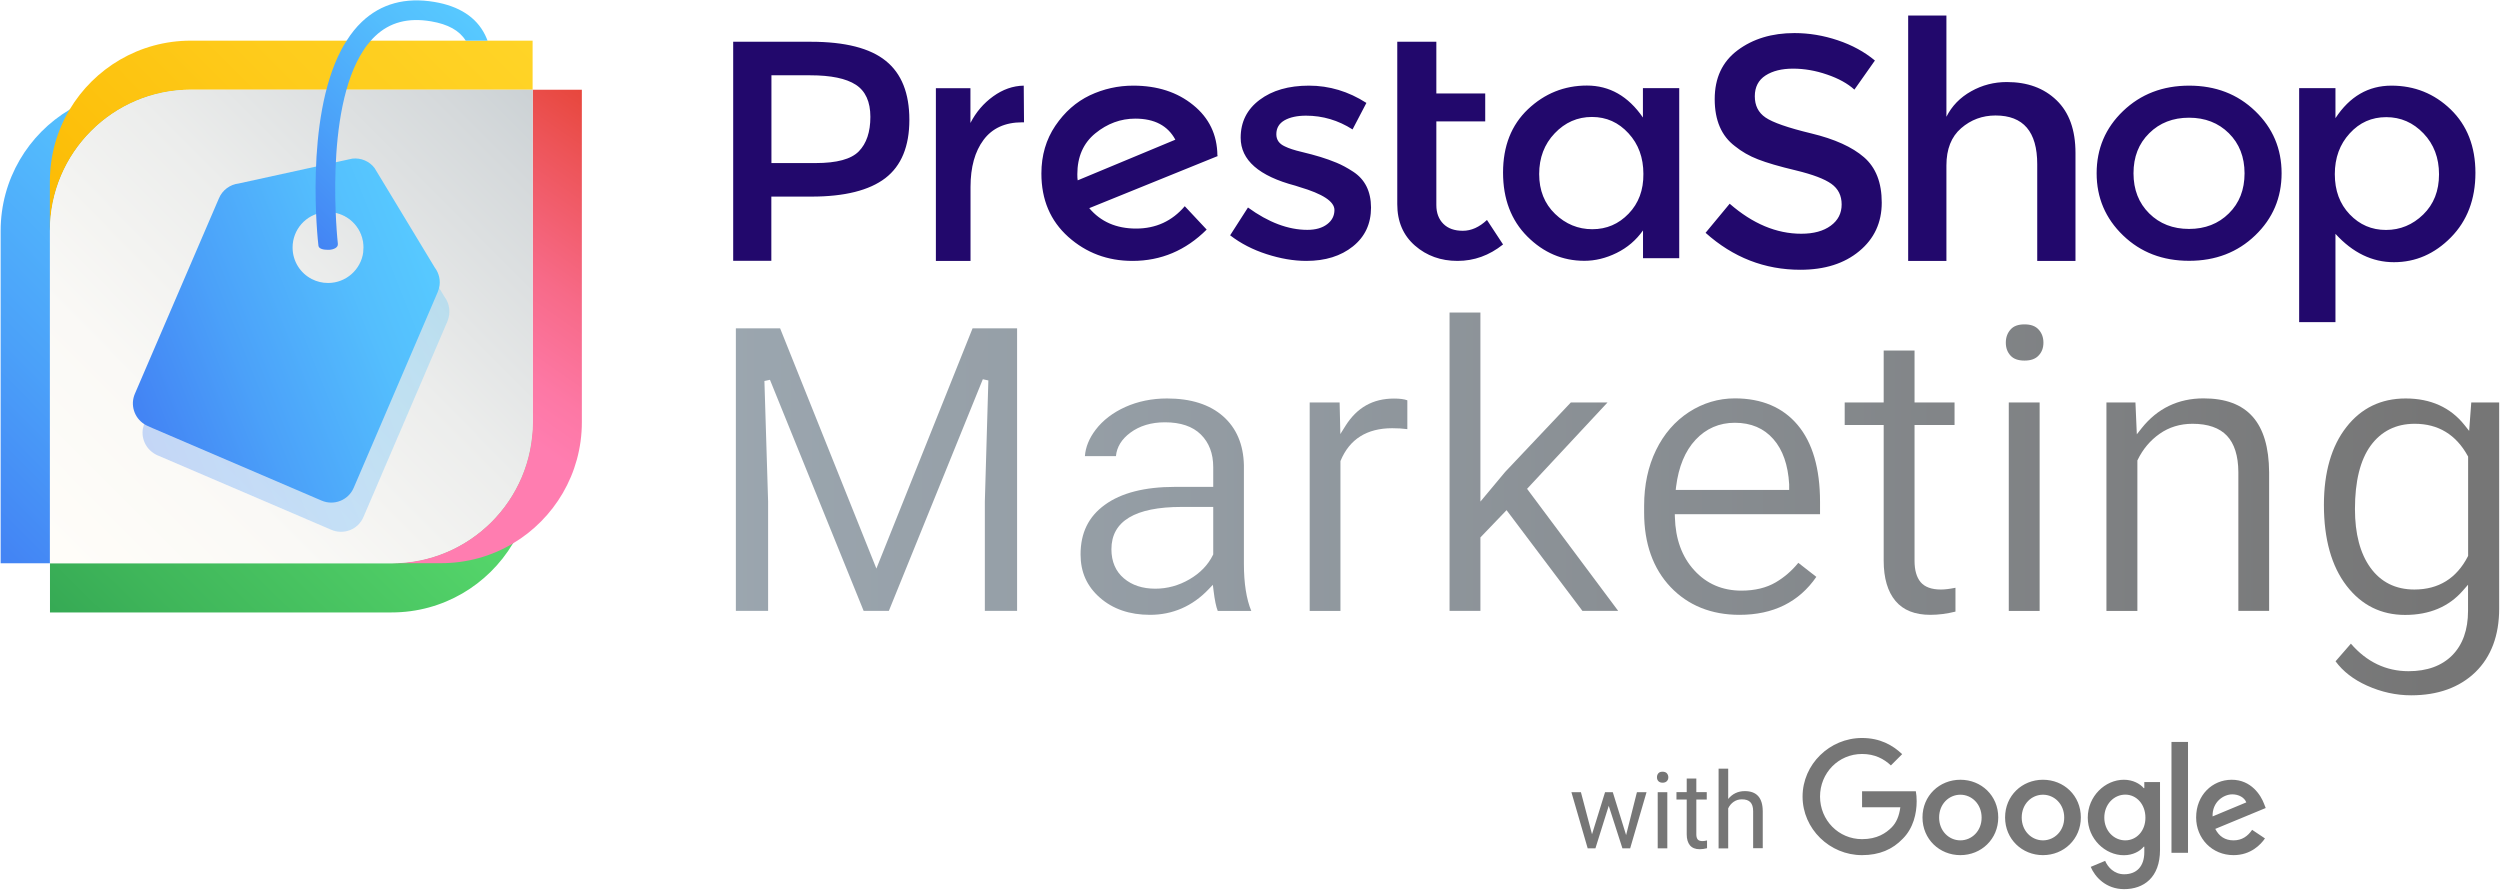
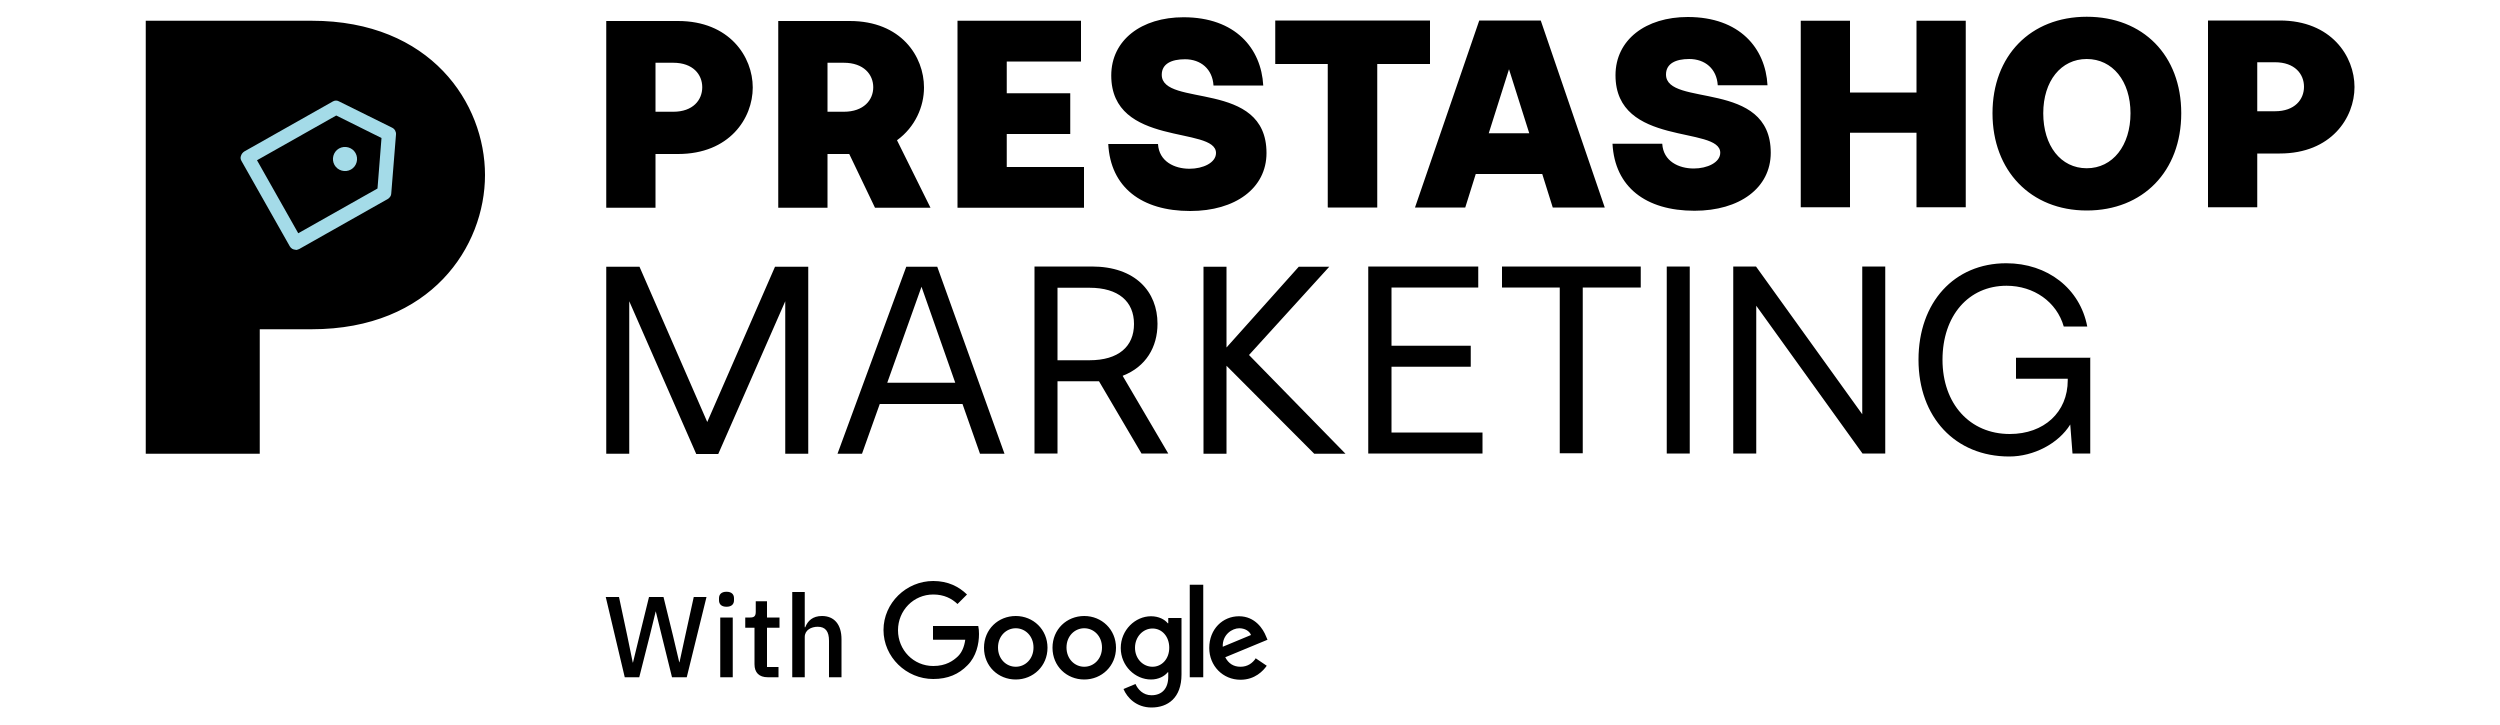
- <svg xmlns="http://www.w3.org/2000/svg" fill="none" viewBox="0 0 2706 963">
-   <path fill="#22086C" fill-rule="evenodd" d="M1229.7 247.4c-21.4 0-38.3-7.4-50.7-22.1l139.1-56.4-.4-.7c-.2-22.4-9-40.6-26.2-54.5-17.2-14-38.8-21-64.9-21-16.5 0-32.1 3.5-47 10.5-14.8 7.1-27.2 18-37.3 32.9-10 14.8-15.1 32.1-15.1 51.7 0 28.4 9.7 51.2 29.1 68.6 19.4 17.3 42.5 26 69.5 26 30.9 0 57.6-11.3 80.3-33.9l-23.7-25.3c-13.7 16.1-31.3 24.2-52.7 24.2zm-63.6-58.8c0-18.9 6.5-33.7 19.5-44.3 13-10.6 27.5-15.9 43.2-15.9 20.8 0 35.2 7.6 43.4 22.8l-105.7 44c-.3-1.4-.4-3.6-.4-6.6zM1075 104.3c-10.4 7.5-18.6 17.1-24.6 28.8V95.5H1013v186.9h37.5v-80.1c0-21.3 4.7-38.3 14.1-50.9 9.4-12.6 23.3-19 41.8-19h2l-.3-39.7c-11.7.2-22.7 4.1-33.1 11.6zM1464.6 185.8c-6.4-4.2-12.4-7.4-18-9.7-5.6-2.3-11.4-4.4-17.3-6.2-6-1.8-12.8-3.7-20.5-5.5-7.7-1.8-13.8-3.8-18-5.9-6.2-2.8-9.3-7.1-9.3-13.2 0-6.7 3-11.7 8.9-15.1 5.9-3.3 13.7-5 23.2-5 18.1 0 34.9 5 50.4 14.9l15-28.7c-19.5-12.5-40.2-18.7-62.2-18.7-21.9 0-39.7 5.1-53.4 15.4-13.7 10.3-20.5 23.9-20.5 41 0 24.2 19.8 41.5 59.3 51.9.9.2 2.4.7 4.3 1.4 25.2 7.4 37.9 15.7 37.9 24.9 0 6.2-2.6 11.4-7.9 15.4-5.2 4-12.4 6.1-21.4 6.1-20.7 0-42.2-8.1-64.3-24.2l-19.3 30.1c11.4 8.8 24.6 15.6 39.5 20.4 14.9 4.8 29.2 7.3 43 7.3 20.5 0 37.3-5.2 50.4-15.7 13.1-10.5 19.6-24.5 19.6-42.1-.1-17.6-6.6-30.5-19.4-38.8zM958.8 65.9c-17-13.8-44.1-20.7-81.2-20.7h-84v237.1h41.3v-69.5h43.4c35.9 0 62.6-6.7 80-20 17.3-13.3 26-34.4 26-63.1 0-28.7-8.4-50-25.5-63.8zm-29.2 97.9c-8.3 8.5-23.8 12.7-46.7 12.7H835v-95h42c22.4 0 38.8 3.4 49.3 10.2 10.5 6.8 15.8 18.4 15.8 34.8s-4.2 28.8-12.5 37.3zM1583.4 249.8c-9.1 0-16.1-2.5-21.1-7.5s-7.6-11.8-7.6-20.3v-90.6h52.9v-30.2h-52.9v-56h-42.3V221c0 18.8 6.4 33.7 19.1 44.8 12.7 11.1 28.1 16.6 46.1 16.6s34.4-5.9 49.3-17.8l-17.4-26.5c-8.3 7.8-17 11.7-26.1 11.7zM1778.3 95.4v31.8c-15.9-23.1-36.1-34.6-60.6-34.6s-45.8 8.6-63.8 25.6c-18 17.1-27 39.9-27 68.6 0 28.6 8.8 51.7 26.3 69.2s38.1 26.3 61.7 26.3c11.7 0 23.3-2.8 34.9-8.5 11.6-5.7 21.1-13.8 28.6-24.4v30.1h39.2V95.4h-39.3zm-15.5 135.9c-10.8 11.2-23.8 16.8-39.3 16.8-15.4 0-28.9-5.6-40.3-16.6-11.5-11.1-17.2-25.5-17.2-43.1s5.6-32.4 16.8-44.1c11.2-11.8 24.7-17.7 40.3-17.7 15.7 0 28.8 5.9 39.6 17.7 10.8 11.7 16.1 26.4 16.1 43.9.2 17.6-5.2 31.9-16 43.1zM2441 120.2c-19.1-18.4-42.9-27.5-71.5-27.5s-52.4 9.2-71.5 27.5-28.6 40.8-28.6 67.3c0 26.6 9.6 49 28.6 67.3 19.1 18.4 42.9 27.5 71.5 27.5s52.5-9.2 71.5-27.5c19.1-18.3 28.6-40.8 28.6-67.3s-9.5-49-28.6-67.3zM2412.5 231c-11.3 11.2-25.7 16.8-43.1 16.8-17.4 0-31.8-5.6-43.1-16.8-11.3-11.2-17-25.7-17-43.4 0-17.8 5.6-32.2 17-43.4 11.3-11.2 25.7-16.8 43.1-16.8 17.4 0 31.8 5.6 43.1 16.8 11.3 11.2 17 25.7 17 43.4s-5.6 32.2-17 43.4zM2652.7 118.5c-17.8-17.2-39.2-25.8-64.2-25.8s-45.2 11.7-60.6 35.2V95.4h-39.3v253.3h39.3v-95.6c18.7 20.5 39.8 30.7 63.3 30.7s44.1-9 61.7-26.9 26.5-41.2 26.5-69.8c0-28.6-9-51.4-26.7-68.6zm-29.8 113.7c-11.4 11.1-24.9 16.7-40.3 16.7-15.5 0-28.5-5.6-39.3-16.9-10.8-11.3-16.1-25.8-16.1-43.5 0-17.6 5.4-32.4 16.1-44.1 10.7-11.8 23.9-17.6 39.6-17.6 15.7 0 29.1 5.9 40.3 17.6 11.2 11.7 16.8 26.5 16.8 44.3 0 17.9-5.7 32.4-17.1 43.5zM2172.2 88.8c-13.8 0-26.7 3.3-38.6 10-12 6.7-20.9 15.9-26.8 27.6V16.8h-41.4v265.6h41.4V179.1c0-17.7 5.3-31.1 15.9-40.3 10.6-9.2 23-13.8 37.3-13.8 30.1 0 45.1 17.6 45.1 52.7v104.7h41.4V165.5c0-24.8-6.8-43.8-20.5-57-13.7-13.2-31.6-19.7-53.8-19.7zM2017.6 170.2c-12.8-11.1-31.8-19.7-57.1-25.8-25.3-6.1-41.8-11.9-49.5-17.2-7.8-5.3-11.6-13-11.6-23s3.9-17.5 11.6-22.5c7.8-5 17.7-7.4 29.8-7.4 12.1 0 24.4 2.1 36.8 6.4 12.4 4.2 22.3 9.7 29.6 16.3l22.2-31.5c-11.3-9.4-24.7-16.7-40.2-21.9-15.5-5.2-31.1-7.8-46.9-7.8-24.4 0-44.9 6.2-61.5 18.6-16.6 12.4-24.8 30-24.8 52.9s7.3 39.9 21.9 50.9c7.3 5.9 15.6 10.7 25 14.3 9.4 3.7 23.1 7.7 41.2 12 18.1 4.4 30.8 9.2 38.2 14.5 7.4 5.3 11.1 12.7 11.1 22.3 0 9.6-3.9 17.2-11.8 23-7.9 5.8-18.5 8.7-31.9 8.7-26.8 0-52.6-10.8-77.5-32.5l-26.1 31.5c29.8 26.7 64 40 102.6 40 26.3 0 47.6-6.7 63.8-20.2 16.2-13.4 24.3-30.9 24.3-52.5 0-21.7-6.4-38-19.2-49.1z" clip-rule="evenodd" />
-   <path fill="url(#paint0_linear)" d="M1066 661.2V542.8l3.8-131-6-1.3-101.7 250.7h-27.3L833.4 411.1l-6 1.3 4 130.5v118.3h-34.9V355.4h47.9l104.2 260 104.1-260h48.2v305.8H1066z" />
-   <path fill="url(#paint1_linear)" d="M1244.7 665.5c-22 0-40.2-6.3-54.2-18.6-14.1-12.4-20.9-27.7-20.9-46.8 0-23.3 8.6-40.9 26.3-53.7 17.7-12.9 43.2-19.4 75.6-19.4h41.7v-21.4c0-14.7-4.5-26.5-13.4-35.3-8.9-8.8-21.9-13.2-38.9-13.2-14.8 0-27.4 3.8-37.5 11.3-9.4 7-14.6 15.5-15.5 25.3h-33.6c.7-9.7 4.6-19.3 11.6-28.5 7.8-10.3 18.7-18.6 32.2-24.7 13.6-6.1 28.8-9.2 45.1-9.2 25.8 0 46.2 6.5 60.7 19.3 14.4 12.7 22 30.5 22.5 52.9v106.7c0 21.1 2.7 38.3 8 51.1h-36.3c-1.8-4.5-3.3-11.8-4.5-21.7l-.8-6.6-4.6 4.8c-17.5 18.4-39 27.7-63.5 27.7zm34.3-116.8c-50.4 0-76 15.4-76 45.8 0 13.3 4.6 24 13.5 31.5 8.8 7.5 20.3 11.2 34 11.2 12.9 0 25.4-3.4 36.9-10.1 11.6-6.7 20.2-15.6 25.5-26.4l.3-.6v-51.4H1279z" />
-   <path fill="url(#paint2_linear)" d="M1417.6 661.2V435.6h32.4l.8 34.2 5.5-8.8c12.5-19.9 29.7-29.6 52.6-29.6 6.1 0 11 .6 14.4 1.9v31.2c-5.2-.7-10.7-1-16.4-1-27.3 0-46.1 11.8-55.8 35.1l-.2.6v162.1h-33.3v-.1z" />
-   <path fill="url(#paint3_linear)" d="M1712.8 661.2l-82.1-109-28.3 29.5v79.5H1569V338.3h33.4v204.6l26.8-32.1 71.1-75.2h39.7l-87.1 93.5 98.6 132.1h-38.7z" />
-   <path fill="url(#paint4_linear)" d="M1882.8 665.5c-30.4 0-55.5-10.1-74.5-30-19-20-28.7-47.1-28.7-80.7v-7.3c0-22.4 4.3-42.7 12.9-60.3 8.5-17.5 20.5-31.3 35.7-41.2 15.2-9.8 31.9-14.8 49.6-14.8 29 0 51.9 9.7 67.9 28.7 16.2 19.2 24.3 47.2 24.3 83.3v13.4h-157.2l.1 3.2c.6 23.5 7.6 42.9 20.9 57.4 13.3 14.7 30.5 22.1 51.1 22.1 14.5 0 27-3 37.2-9 9.2-5.4 17.4-12.5 24.4-21.1l19.5 15.2c-18.8 27.3-46.7 41.1-83.2 41.1zm-5-207.9c-16.8 0-31.2 6.2-42.6 18.5-11.3 12.1-18.3 29.2-21 50.7l-.4 3.5h122.8v-6.1c-1.2-20.9-6.9-37.3-17.1-48.9-10.2-11.7-24.2-17.7-41.7-17.7z" />
-   <path fill="url(#paint5_linear)" d="M2089.4 665.5c-16.7 0-29.3-5-37.7-15-8.5-10.1-12.8-24.8-12.8-43.6V460h-42.2v-24.4h42.2v-56.2h33.4v56.2h43.3V460h-43.3v147.1c0 10 2.2 17.7 6.5 22.9 4.5 5.4 11.9 8.1 22.1 8.1 4.1 0 9.2-.6 15.7-1.9V662c-9.2 2.3-18.4 3.5-27.2 3.5z" />
-   <path fill="url(#paint6_linear)" d="M2174.3 661.2V435.6h33.4v225.7h-33.4v-.1zm17-270.9c-6.9 0-11.8-1.8-15.1-5.4-3.4-3.7-5.1-8.3-5.1-14 0-5.7 1.7-10.4 5.1-14.2 3.3-3.8 8.3-5.6 15.1-5.6 6.9 0 11.8 1.8 15.3 5.6 3.5 3.9 5.2 8.5 5.2 14.2 0 5.7-1.7 10.2-5.2 13.9-3.4 3.7-8.4 5.5-15.3 5.5z" />
-   <path fill="url(#paint7_linear)" d="M2422.8 661.2V510.9c-.1-17.5-4.3-30.7-12.3-39.2-8.1-8.6-20.6-13-37.3-13-13.5 0-25.5 3.7-35.7 10.9-10.1 7.1-18.1 16.6-23.7 28.2l-.3.6v162.9H2280V435.6h31.4l1.5 34.5 5.2-6.6c17-21.4 39.6-32.3 67-32.3 47.4 0 70.6 26.1 71 79.9v150.1h-33.3z" />
-   <path fill="url(#paint8_linear)" d="M2609.8 752.6c-16.2 0-32.3-3.5-47.8-10.5-14.5-6.5-25.9-15.3-34-26.3l16.6-19.1c17.1 19.8 38.1 29.8 62.4 29.8 20.1 0 36-5.8 47.3-17.2 11.3-11.4 17.1-27.6 17.1-48.1v-28.3l-5.5 6.3c-15.2 17.5-36.2 26.4-62.6 26.4-26 0-47.3-10.6-63.4-31.6-16.3-21.2-24.5-50.6-24.5-87.5 0-35.3 8.2-63.7 24.4-84.3 16-20.5 37.5-30.9 64-30.9 27.2 0 48.6 9.7 63.8 28.8l5 6.3 2.3-30.8h30.2v223.2c0 29-8.7 52.1-25.7 68.7-17.2 16.6-40.5 25.1-69.6 25.1zm3.9-293.9c-20.3 0-36.3 8-47.8 23.8C2554.7 498 2549 521 2549 551c0 26.7 5.6 48 16.7 63.4 11.3 15.7 27.3 23.7 47.6 23.7 26.2 0 45.6-12 57.9-35.8l.3-.7V494.2l-.4-.7c-12.7-23.1-32-34.8-57.4-34.8z" />
-   <path fill="#767676" d="M1760.1 903.9l11.7-46.4h10.4l-17.7 60.7h-8.4l-14.8-46-14.4 46h-8.4l-17.6-60.7h10.3l12 45.5 14.1-45.5h8.4l14.4 46.4zm33.4-62.6c0-1.7.5-3.1 1.5-4.3 1-1.2 2.6-1.7 4.6-1.7 2 0 3.6.6 4.6 1.7 1 1.2 1.6 2.6 1.6 4.3 0 1.7-.5 3.1-1.6 4.2-1 1.1-2.6 1.7-4.6 1.7-2 0-3.5-.6-4.6-1.7-1-1.1-1.5-2.5-1.5-4.2zm11.2 76.9h-10.4v-60.7h10.4v60.7zm31.4-75.5v14.7h11.3v8h-11.3v37.7c0 2.4.5 4.3 1.5 5.5 1 1.2 2.7 1.8 5.2 1.8 1.2 0 2.8-.2 4.9-.7v8.4c-2.7.7-5.4 1.1-8 1.1-4.6 0-8.1-1.4-10.5-4.2-2.3-2.8-3.5-6.8-3.5-11.9v-37.7h-11.1v-8h11.1v-14.7h10.4zm34.5 22.1c4.6-5.6 10.6-8.5 18-8.5 12.8 0 19.3 7.2 19.4 21.7v40.1h-10.4V878c0-4.4-1-7.6-3-9.7-2-2.1-5-3.1-9.2-3.1-3.4 0-6.3.9-8.9 2.7-2.6 1.8-4.5 4.1-5.9 7.1v43.3h-10.4V832h10.4v32.8z" />
-   <path fill="url(#paint9_linear)" fill-rule="evenodd" d="M206.7 97.1C122.4 97.1 54 165.4 54 249.8v359.9H.7V249.8c0-55.8 30-104.6 74.6-131.1 22.9-13.7 49.5-21.5 78.1-21.5h53.3v-.1z" clip-rule="evenodd" />
-   <path fill="url(#paint10_linear)" fill-rule="evenodd" d="M576.5 43.9v53.2H206.7C122.4 97.1 54 165.4 54 249.8v-53.3c0-28.4 7.7-55.1 21.3-77.8C101.9 74 150.7 44 206.6 44h369.9v-.1z" clip-rule="evenodd" />
-   <path fill="url(#paint11_linear)" fill-rule="evenodd" d="M576.5 457v53.2c0 28.5-7.8 55.3-21.4 78.2-26.7 44.6-75.4 74.5-131.2 74.5H54.1v-53.2h369.8c84.3-.1 152.6-68.4 152.6-152.7z" clip-rule="evenodd" />
-   <path fill="url(#paint12_linear)" fill-rule="evenodd" d="M629.8 97.1V457c0 55.9-30 104.7-74.7 131.3-22.8 13.6-49.4 21.3-77.9 21.3h-53.3c84.3 0 152.7-68.3 152.7-152.7V97.1h53.2z" clip-rule="evenodd" />
-   <path fill="url(#paint13_linear)" fill-rule="evenodd" d="M423.9 609.6H54.1V249.8c0-84.3 68.3-152.7 152.7-152.7h369.8V457c0 84.3-68.4 152.6-152.7 152.6z" clip-rule="evenodd" />
-   <path fill="url(#paint14_linear)" fill-rule="evenodd" d="M481 321l-5.7-9.4-59.4-98.3c-1.5-1.9-3.1-3.6-4.9-4.9-5.4-4.2-12.3-6.2-19.3-5.4l-122.9 26.9c-9.5 1.1-17.7 7.2-21.4 16.1l-90.9 211.7c-.2.4-.4.8-.5 1.4-.5 1.5-.9 2.9-1.3 4.5-2.2 11.9 4.1 24.1 15.7 29.2l188.1 80.6c13.5 5.9 29.2-.3 34.9-13.8l90.9-211.8c3.7-9.1 2.5-19.2-3.3-26.8zm-136.3-91.5c1.8 0 3.4.1 5.1.4 1.8-.3 3.6-.4 5.3-.4 20.3 0 36.9 15.7 38.3 35.6.1.9.1 1.9.1 2.8 0 1.7-.1 3.3-.3 4.9 6.7 6.9 10.8 16.3 10.8 26.5 0 21.1-17.2 38.3-38.5 38.3-20.4 0-36.9-15.7-38.3-35.5-12.4-6.4-21-19.3-21-34.3 0-21.1 17.2-38.3 38.5-38.3z" clip-rule="evenodd" opacity=".3" />
-   <path fill="url(#paint15_linear)" fill-rule="evenodd" d="M470.6 289.6l-49.1-81.2-16-26.4c-5.6-7.5-14.8-11.4-24.2-10.3l-122.9 26.9c-9.5 1.1-17.7 7.2-21.4 16l-91 211.6c-5.2 12-.7 25.8 9.9 32.7 1.3.8 2.5 1.6 4 2.2l5.2 2.3L348 541.8c13.5 5.9 29.2-.4 34.9-13.9l90.9-211.8c.6-1.5 1.1-3 1.5-4.5 1.8-7.6.1-15.7-4.7-22zm-153.9-21.7c0-19.4 14.3-35.5 33.1-38 1.8-.3 3.6-.4 5.3-.4 20.3 0 36.9 15.7 38.3 35.6.1.9.1 1.9.1 2.8 0 1.7-.1 3.3-.3 4.9-2.4 18.9-18.6 33.5-38.1 33.5-6.3 0-12.2-1.5-17.5-4.2-12.4-6.3-20.9-19.2-20.9-34.2z" clip-rule="evenodd" />
-   <path fill="url(#paint16_linear)" d="M527.7 43.9c-.8-2-1.7-4.2-2.7-6.2-9.5-19.1-28-31.1-54.8-35.6-31.4-5.3-57.9 1.9-78.6 21.6-6.2 5.9-11.6 12.7-16.3 20.2-2.1 3.2-4.2 6.7-6 10.2-39.6 75.6-25.4 205.7-24.6 212 .6 3.6 6.2 4.3 10.4 4.3h1.3c4.6-.3 9.8-2.3 9.3-6.6-.2-1.5-15.8-143.6 27.9-209.6 2.3-3.7 5-7 7.8-10.2 1.4-1.7 3-3.3 4.7-4.9 15.8-15 35.6-20.2 60.5-16 18.3 3.1 30.7 9.9 37.5 20.9h23.6v-.1z" />
-   <path fill="#767676" d="M2350.4 803.1h17.9v120h-17.9v-120zM2121.9 844c-22.6 0-41 17.2-41 40.8 0 23.5 18.4 40.8 41 40.8s41-17.3 41-40.8c0-23.7-18.4-40.8-41-40.8zm0 65.6c-12.4 0-23-10.2-23-24.7 0-14.7 10.7-24.7 23-24.7s23 10.1 23 24.7c.1 14.5-10.6 24.7-23 24.7zM2015.5 856.5v17.3h41.4c-1.2 9.7-4.5 16.9-9.4 21.8-6 6-15.5 12.7-32 12.7-25.5 0-45.5-20.6-45.5-46.1s19.9-46.1 45.5-46.1c13.8 0 23.8 5.4 31.2 12.4l12.2-12.2c-10.4-9.9-24.1-17.5-43.5-17.5-35 0-64.3 28.5-64.3 63.4 0 35 29.4 63.4 64.3 63.4 18.9 0 33.1-6.2 44.2-17.8 11.5-11.5 15-27.5 15-40.5 0-4-.3-7.7-.9-10.8h-58.2zM2417.6 909.6c-9.1 0-15.6-4.2-19.8-12.4l54.6-22.6-1.8-4.6c-3.4-9.1-13.8-26-35-26-21 0-38.5 16.6-38.5 40.8 0 22.9 17.3 40.8 40.5 40.8 18.7 0 29.5-11.5 34-18.1l-13.9-9.3c-4.7 6.9-11 11.4-20.1 11.4zm-1.4-49.8c7.1 0 13.2 3.5 15.2 8.7l-36.5 15.2c-.5-15.9 12.1-23.9 21.3-23.9zM2321 853.1h-.6c-4-4.8-11.8-9.1-21.5-9.1-20.4 0-39.1 17.9-39.1 41 0 22.9 18.7 40.7 39.1 40.7 9.7 0 17.5-4.3 21.5-9.3h.6v5.9c0 15.6-8.4 24-21.8 24-11 0-17.8-7.9-20.6-14.5l-15.6 6.5c4.5 10.8 16.4 24.1 36.2 24.1 21 0 38.8-12.4 38.8-42.5v-73.4h-17v6.6zm-20.6 56.5c-12.4 0-22.7-10.4-22.7-24.6 0-14.4 10.4-24.9 22.7-24.9 12.2 0 21.8 10.5 21.8 24.9.1 14.2-9.5 24.6-21.8 24.6zM2211.3 844c-22.6 0-41 17.2-41 40.8 0 23.5 18.4 40.8 41 40.8s41-17.3 41-40.8c0-23.7-18.4-40.8-41-40.8zm0 65.6c-12.4 0-23-10.2-23-24.7 0-14.7 10.7-24.7 23-24.7s23 10.1 23 24.7c.1 14.5-10.6 24.7-23 24.7z" />
+ <svg xmlns="http://www.w3.org/2000/svg" id="Calque_1" viewBox="0 0 100 29">
  <defs>
-     <linearGradient id="paint0_linear" x1="784.331" x2="2600.32" y1="508.333" y2="508.333" gradientUnits="userSpaceOnUse">
-       <stop stop-color="#9BA6AF" />
-       <stop offset=".314" stop-color="#929AA1" />
-       <stop offset=".904" stop-color="#7A7B7C" />
-       <stop offset=".999" stop-color="#767676" />
-     </linearGradient>
-     <linearGradient id="paint1_linear" x1="796.995" x2="2588.27" y1="548.414" y2="548.414" gradientUnits="userSpaceOnUse">
-       <stop stop-color="#9BA6AF" />
-       <stop offset=".314" stop-color="#929AA1" />
-       <stop offset=".904" stop-color="#7A7B7C" />
-       <stop offset=".999" stop-color="#767676" />
-     </linearGradient>
-     <linearGradient id="paint2_linear" x1="819.488" x2="2569.28" y1="546.271" y2="546.271" gradientUnits="userSpaceOnUse">
-       <stop stop-color="#9BA6AF" />
-       <stop offset=".314" stop-color="#929AA1" />
-       <stop offset=".904" stop-color="#7A7B7C" />
-       <stop offset=".999" stop-color="#767676" />
-     </linearGradient>
-     <linearGradient id="paint3_linear" x1="822.47" x2="2585.2" y1="499.756" y2="499.756" gradientUnits="userSpaceOnUse">
-       <stop stop-color="#9BA6AF" />
-       <stop offset=".314" stop-color="#929AA1" />
-       <stop offset=".904" stop-color="#7A7B7C" />
-       <stop offset=".999" stop-color="#767676" />
-     </linearGradient>
-     <linearGradient id="paint4_linear" x1="815.778" x2="2610.14" y1="548.414" y2="548.414" gradientUnits="userSpaceOnUse">
-       <stop stop-color="#9BA6AF" />
-       <stop offset=".314" stop-color="#929AA1" />
-       <stop offset=".904" stop-color="#7A7B7C" />
-       <stop offset=".999" stop-color="#767676" />
-     </linearGradient>
-     <linearGradient id="paint5_linear" x1="844.257" x2="2605.66" y1="522.481" y2="522.481" gradientUnits="userSpaceOnUse">
-       <stop stop-color="#9BA6AF" />
-       <stop offset=".314" stop-color="#929AA1" />
-       <stop offset=".904" stop-color="#7A7B7C" />
-       <stop offset=".999" stop-color="#767676" />
-     </linearGradient>
-     <linearGradient id="paint6_linear" x1="969.217" x2="2575.21" y1="506.19" y2="506.19" gradientUnits="userSpaceOnUse">
-       <stop stop-color="#9BA6AF" />
-       <stop offset=".314" stop-color="#929AA1" />
-       <stop offset=".904" stop-color="#7A7B7C" />
-       <stop offset=".999" stop-color="#767676" />
-     </linearGradient>
-     <linearGradient id="paint7_linear" x1="835.461" x2="2625.18" y1="546.271" y2="546.271" gradientUnits="userSpaceOnUse">
-       <stop stop-color="#9BA6AF" />
-       <stop offset=".314" stop-color="#929AA1" />
-       <stop offset=".904" stop-color="#7A7B7C" />
-       <stop offset=".999" stop-color="#767676" />
-     </linearGradient>
-     <linearGradient id="paint8_linear" x1="839.448" x2="2633.56" y1="591.929" y2="591.929" gradientUnits="userSpaceOnUse">
-       <stop stop-color="#9BA6AF" />
-       <stop offset=".314" stop-color="#929AA1" />
-       <stop offset=".904" stop-color="#7A7B7C" />
-       <stop offset=".999" stop-color="#767676" />
-     </linearGradient>
-     <linearGradient id="paint9_linear" x1="-86.202" x2="265.86" y1="511.12" y2="160.666" gradientUnits="userSpaceOnUse">
-       <stop stop-color="#4384F4" />
-       <stop offset=".344" stop-color="#4BA1F9" />
-       <stop offset=".761" stop-color="#54BEFD" />
-       <stop offset=".999" stop-color="#57C9FF" />
-     </linearGradient>
-     <linearGradient id="paint10_linear" x1="122.405" x2="479.984" y1="307.115" y2="-48.831" gradientUnits="userSpaceOnUse">
-       <stop stop-color="#FCBB04" />
-       <stop offset=".595" stop-color="#FECC1C" />
-       <stop offset=".999" stop-color="#FFD427" />
-     </linearGradient>
-     <linearGradient id="paint11_linear" x1="139.052" x2="511.486" y1="770.269" y2="391.785" gradientUnits="userSpaceOnUse">
-       <stop stop-color="#34A753" />
-       <stop offset=".217" stop-color="#3FB65A" />
-       <stop offset=".715" stop-color="#53D369" />
-       <stop offset=".999" stop-color="#5BDE6E" />
-     </linearGradient>
-     <linearGradient id="paint12_linear" x1="709.254" x2="510.572" y1="149.015" y2="433.769" gradientUnits="userSpaceOnUse">
-       <stop stop-color="#E7463B" />
-       <stop offset=".202" stop-color="#ED5458" />
-       <stop offset=".563" stop-color="#F76A88" />
-       <stop offset=".841" stop-color="#FD78A5" />
-       <stop offset=".999" stop-color="#FF7DB0" />
-     </linearGradient>
-     <linearGradient id="paint13_linear" x1="63.99" x2="571.652" y1="603.553" y2="98.209" gradientUnits="userSpaceOnUse">
-       <stop stop-color="#FFFDF9" />
-       <stop offset=".263" stop-color="#FAF9F6" />
-       <stop offset=".57" stop-color="#ECEDEC" />
-       <stop offset=".898" stop-color="#D5D9DB" />
-       <stop offset=".999" stop-color="#CCD2D5" />
-     </linearGradient>
-     <linearGradient id="paint14_linear" x1="157.817" x2="486.083" y1="467.006" y2="336.793" gradientUnits="userSpaceOnUse">
-       <stop stop-color="#4384F4" />
-       <stop offset=".344" stop-color="#4BA1F9" />
-       <stop offset=".761" stop-color="#54BEFD" />
-       <stop offset=".999" stop-color="#57C9FF" />
-     </linearGradient>
-     <linearGradient id="paint15_linear" x1="147.435" x2="475.666" y1="435.606" y2="305.407" gradientUnits="userSpaceOnUse">
-       <stop stop-color="#4384F4" />
-       <stop offset=".344" stop-color="#4BA1F9" />
-       <stop offset=".761" stop-color="#54BEFD" />
-       <stop offset=".999" stop-color="#57C9FF" />
-     </linearGradient>
-     <linearGradient id="paint16_linear" x1="300.504" x2="507.767" y1="222.568" y2="16.252" gradientUnits="userSpaceOnUse">
-       <stop stop-color="#4384F4" />
-       <stop offset=".344" stop-color="#4BA1F9" />
-       <stop offset=".761" stop-color="#54BEFD" />
-       <stop offset=".999" stop-color="#57C9FF" />
-     </linearGradient>
+     <style>.cls-1{fill:#a4dbe8;}</style>
  </defs>
+   <path d="m5.83.83h6.64c4.77,0,6.93,3.31,6.93,6.17s-2.16,6.17-6.93,6.17h-2.08s0,4.98,0,4.98h-4.56s0-17.32,0-17.32h0Zm34.8,23.81c-.7,0-1.27.53-1.27,1.27s.57,1.27,1.27,1.27,1.27-.54,1.27-1.27-.57-1.27-1.27-1.27Zm0,2.03c-.38,0-.71-.31-.71-.77s.33-.77.71-.77.71.31.71.77-.33.77-.71.77Zm2.74-2.03c-.7,0-1.27.53-1.27,1.27s.57,1.27,1.27,1.27,1.27-.54,1.27-1.27-.57-1.27-1.27-1.27Zm0,2.03c-.38,0-.71-.31-.71-.77s.33-.77.71-.77.71.31.71.77-.33.77-.71.77Zm3.89-1.95h-.53s0,.21,0,.21h-.02c-.12-.15-.36-.28-.67-.28-.63,0-1.21.55-1.21,1.27s.58,1.26,1.21,1.26c.3,0,.54-.13.67-.29h.02v.18c0,.48-.26.74-.67.74-.34,0-.55-.24-.64-.45l-.48.2c.14.34.51.74,1.12.74.65,0,1.2-.38,1.2-1.32v-2.27h0Zm-1.16,1.95c-.38,0-.7-.32-.7-.76s.32-.77.7-.77.67.32.67.77-.3.76-.67.76Zm2.03-3.28v3.7h-.54v-3.7h.54Zm2.11,2.93c-.14.21-.34.35-.62.35s-.48-.13-.61-.38l1.69-.7-.06-.14c-.11-.28-.43-.8-1.08-.8s-1.19.51-1.19,1.27c0,.71.54,1.27,1.25,1.27.58,0,.91-.36,1.05-.56l-.43-.29h0Zm-.67-1.19c.22,0,.41.11.47.27l-1.13.47c-.02-.49.38-.74.66-.74Zm-12.25.45v-.54h1.81c.02.09.03.2.03.32,0,.4-.11.9-.46,1.25-.35.36-.79.55-1.37.55-1.08,0-1.99-.88-1.99-1.96s.91-1.96,1.99-1.96c.6,0,1.03.23,1.35.54l-.38.38c-.23-.22-.54-.38-.97-.38-.79,0-1.41.64-1.41,1.43s.62,1.43,1.41,1.43c.51,0,.8-.21.99-.39.15-.15.25-.37.29-.66h-1.28s0,0,0,0Zm-11.75,1.51l.42-1.66.24-.98h0s.24.98.24.98l.41,1.66h.59s.79-3.21.79-3.21h-.51s-.34,1.55-.34,1.55l-.23,1.06h-.01s-.25-1.06-.25-1.06l-.38-1.55h-.58s-.38,1.55-.38,1.55l-.26,1.07h-.01s-.22-1.07-.22-1.07l-.33-1.55h-.53s.76,3.21.76,3.21h.59s0,0,0,0Zm3.49-2.82c.21,0,.3-.11.3-.26v-.08c0-.15-.09-.26-.3-.26s-.3.11-.3.26v.08c0,.15.09.26.3.26Zm-.25,2.82h.5s0-2.39,0-2.39h-.5s0,2.39,0,2.39Zm2.33,0v-.41s-.46,0-.46,0v-1.57h.5s0-.41,0-.41h-.5v-.65s-.45,0-.45,0v.42c0,.17-.06.23-.22.23h-.2s0,.41,0,.41h.37v1.46c0,.33.18.52.53.52h.44,0Zm.55,0h.5s0-1.61,0-1.61c0-.28.26-.41.52-.41.31,0,.45.19.45.56v1.46s.5,0,.5,0v-1.52c0-.59-.29-.93-.78-.93-.37,0-.57.19-.67.45h-.02v-1.41s-.5,0-.5,0v3.41s0,0,0,0Zm-.69-16.42h1.33v7.48h-.92v-6.1s-2.68,6.11-2.68,6.11h-.88s-2.68-6.11-2.68-6.11v6.1h-.92v-7.48h1.33s2.71,6.21,2.71,6.21c0,0,2.71-6.21,2.71-6.21Zm6.49,0l2.69,7.48h-.98s-.7-1.99-.7-1.99h-3.31s-.71,1.99-.71,1.99h-.98s2.75-7.48,2.75-7.48h1.25s0,0,0,0Zm.72,4.64l-1.35-3.84-1.37,3.84h2.72Zm6.7-.27l1.82,3.1h-1.07s-1.7-2.89-1.7-2.89h-1.66s0,2.89,0,2.89h-.92v-7.48h2.29c1.75,0,2.63,1.01,2.63,2.29,0,.93-.46,1.72-1.39,2.08h0Zm.45-2.08c0-.9-.62-1.45-1.78-1.45h-1.28s0,2.9,0,2.9h1.28c1.16,0,1.78-.55,1.78-1.45h0Zm4.6,1.24l3.86,3.95h-1.25s-3.51-3.52-3.51-3.52v3.52h-.92v-7.48h.92v3.23s2.89-3.23,2.89-3.23h1.22s-3.21,3.53-3.21,3.53h0Zm5.7,3.1h3.64v.84h-4.57v-7.48h4.4v.84h-3.47s0,2.33,0,2.33h3.17v.84h-3.17s0,2.62,0,2.62h0Zm4.43-6.64h5.54v.84h-2.32s0,6.63,0,6.63h-.92v-6.63s-2.31,0-2.31,0v-.84Zm6.58,0h.92v7.48h-.92v-7.48Zm7.82,0h.92v7.48h-.91s-4.25-5.91-4.25-5.91v5.91h-.92v-7.48h.91s4.25,5.91,4.25,5.91c0,0,0-5.91,0-5.91Zm9.12,3.66v3.82h-.71s-.09-1.16-.09-1.16c-.47.76-1.46,1.28-2.44,1.28-2.16,0-3.63-1.57-3.63-3.87s1.43-3.86,3.51-3.86c1.65,0,2.95,1.01,3.24,2.53h-.94c-.28-.98-1.19-1.63-2.29-1.63-1.52,0-2.56,1.2-2.56,2.96s1.09,2.97,2.69,2.97c1.37,0,2.32-.87,2.32-2.15v-.06s-2.07,0-2.07,0v-.84h2.99s0,0,0,0Zm-59.36-6.01h1.97s0-2.15,0-2.15h.9c2.06,0,2.99-1.43,2.99-2.66s-.93-2.66-2.99-2.66h-2.87s0,7.48,0,7.48h0Zm1.97-3.84v-1.96h.71c.79,0,1.16.47,1.16.98s-.37.98-1.16.98h-.71Zm4.91,3.84h1.97s0-2.15,0-2.15h.87s1.03,2.15,1.03,2.15h2.22s-1.34-2.7-1.34-2.7c.73-.53,1.08-1.35,1.08-2.11,0-1.24-.91-2.66-2.97-2.66h-2.86s0,7.48,0,7.48h0Zm1.97-3.84v-1.96h.65c.8,0,1.18.47,1.18.98s-.38.98-1.18.98h-.65Zm5.2,3.84h5.06s0-1.63,0-1.63h-3.09v-1.32h2.54s0-1.63,0-1.63h-2.54v-1.27h2.97s0-1.63,0-1.63h-4.94s0,7.48,0,7.48h0Zm9.31.13c1.8,0,3.05-.91,3.05-2.32,0-2.95-4.19-1.81-4.19-3.13,0-.44.39-.62.93-.62.63,0,1.1.39,1.14,1.05h1.99c-.08-1.48-1.11-2.73-3.19-2.73-1.68,0-2.89.91-2.89,2.33,0,2.88,4.19,2.01,4.19,3.1,0,.39-.52.63-1.06.63-.6,0-1.22-.29-1.26-.99h-1.99c.09,1.73,1.33,2.68,3.28,2.68h0Zm5.51-.14h1.97s0-5.74,0-5.74h2.11s0-1.74,0-1.74h-6.19s0,1.74,0,1.74h2.1v5.73s0,0,0,0Zm3.46,0h2.03s.42-1.34.42-1.34h2.66s.42,1.34.42,1.34h2.08s-2.56-7.48-2.56-7.48h-2.46s-2.57,7.48-2.57,7.48h0Zm2.97-2.97l.81-2.56.81,2.56h-1.62s0,0,0,0Zm8.23,3.1c1.8,0,3.05-.91,3.05-2.32,0-2.95-4.19-1.81-4.19-3.13,0-.44.39-.62.93-.62.63,0,1.1.39,1.14,1.05h1.99c-.08-1.48-1.11-2.73-3.19-2.73-1.68,0-2.89.91-2.89,2.33,0,2.88,4.19,2.01,4.19,3.1,0,.39-.52.63-1.06.63-.6,0-1.22-.29-1.26-.99h-1.99c.09,1.73,1.33,2.68,3.28,2.68h0Zm4.25-.14h1.97s0-2.98,0-2.98h2.66v2.98s1.97,0,1.97,0V.83s-1.97,0-1.97,0v2.87h-2.66V.83s-1.97,0-1.97,0v7.48s0,0,0,0Zm11.44.13c2.25,0,3.78-1.57,3.78-3.89s-1.53-3.86-3.78-3.86-3.77,1.56-3.77,3.86,1.53,3.89,3.77,3.89Zm-1.74-3.89c0-1.29.71-2.17,1.74-2.17s1.75.88,1.75,2.17-.71,2.2-1.75,2.2-1.74-.9-1.74-2.2Zm6.59,3.76h1.97s0-2.15,0-2.15h.9c2.06,0,2.99-1.43,2.99-2.66s-.93-2.66-2.99-2.66h-2.87s0,7.48,0,7.48h0Zm1.97-3.84v-1.96h.71c.79,0,1.16.47,1.16.98s-.37.98-1.16.98h-.71Z" />
+   <path class="cls-1" d="m11.83,9.99c-.1,0-.19-.05-.24-.14l-1.93-3.41c-.04-.07-.05-.14-.02-.21.02-.07.07-.13.13-.17l3.54-2c.08-.05.18-.05.26,0l2.12,1.05c.1.05.16.16.15.27l-.19,2.36c0,.09-.06.17-.14.22l-3.54,2s-.09.04-.14.04Zm-1.55-3.58l1.65,2.92,3.17-1.79.16-2.02-1.81-.9-3.17,1.79Zm5.09,1.31h0Zm-1.33-.94h0c.23-.13.31-.43.18-.66h0c-.13-.23-.43-.31-.66-.18h0c-.23.13-.31.43-.18.66h0c.13.23.43.31.66.18Z" />
</svg>
